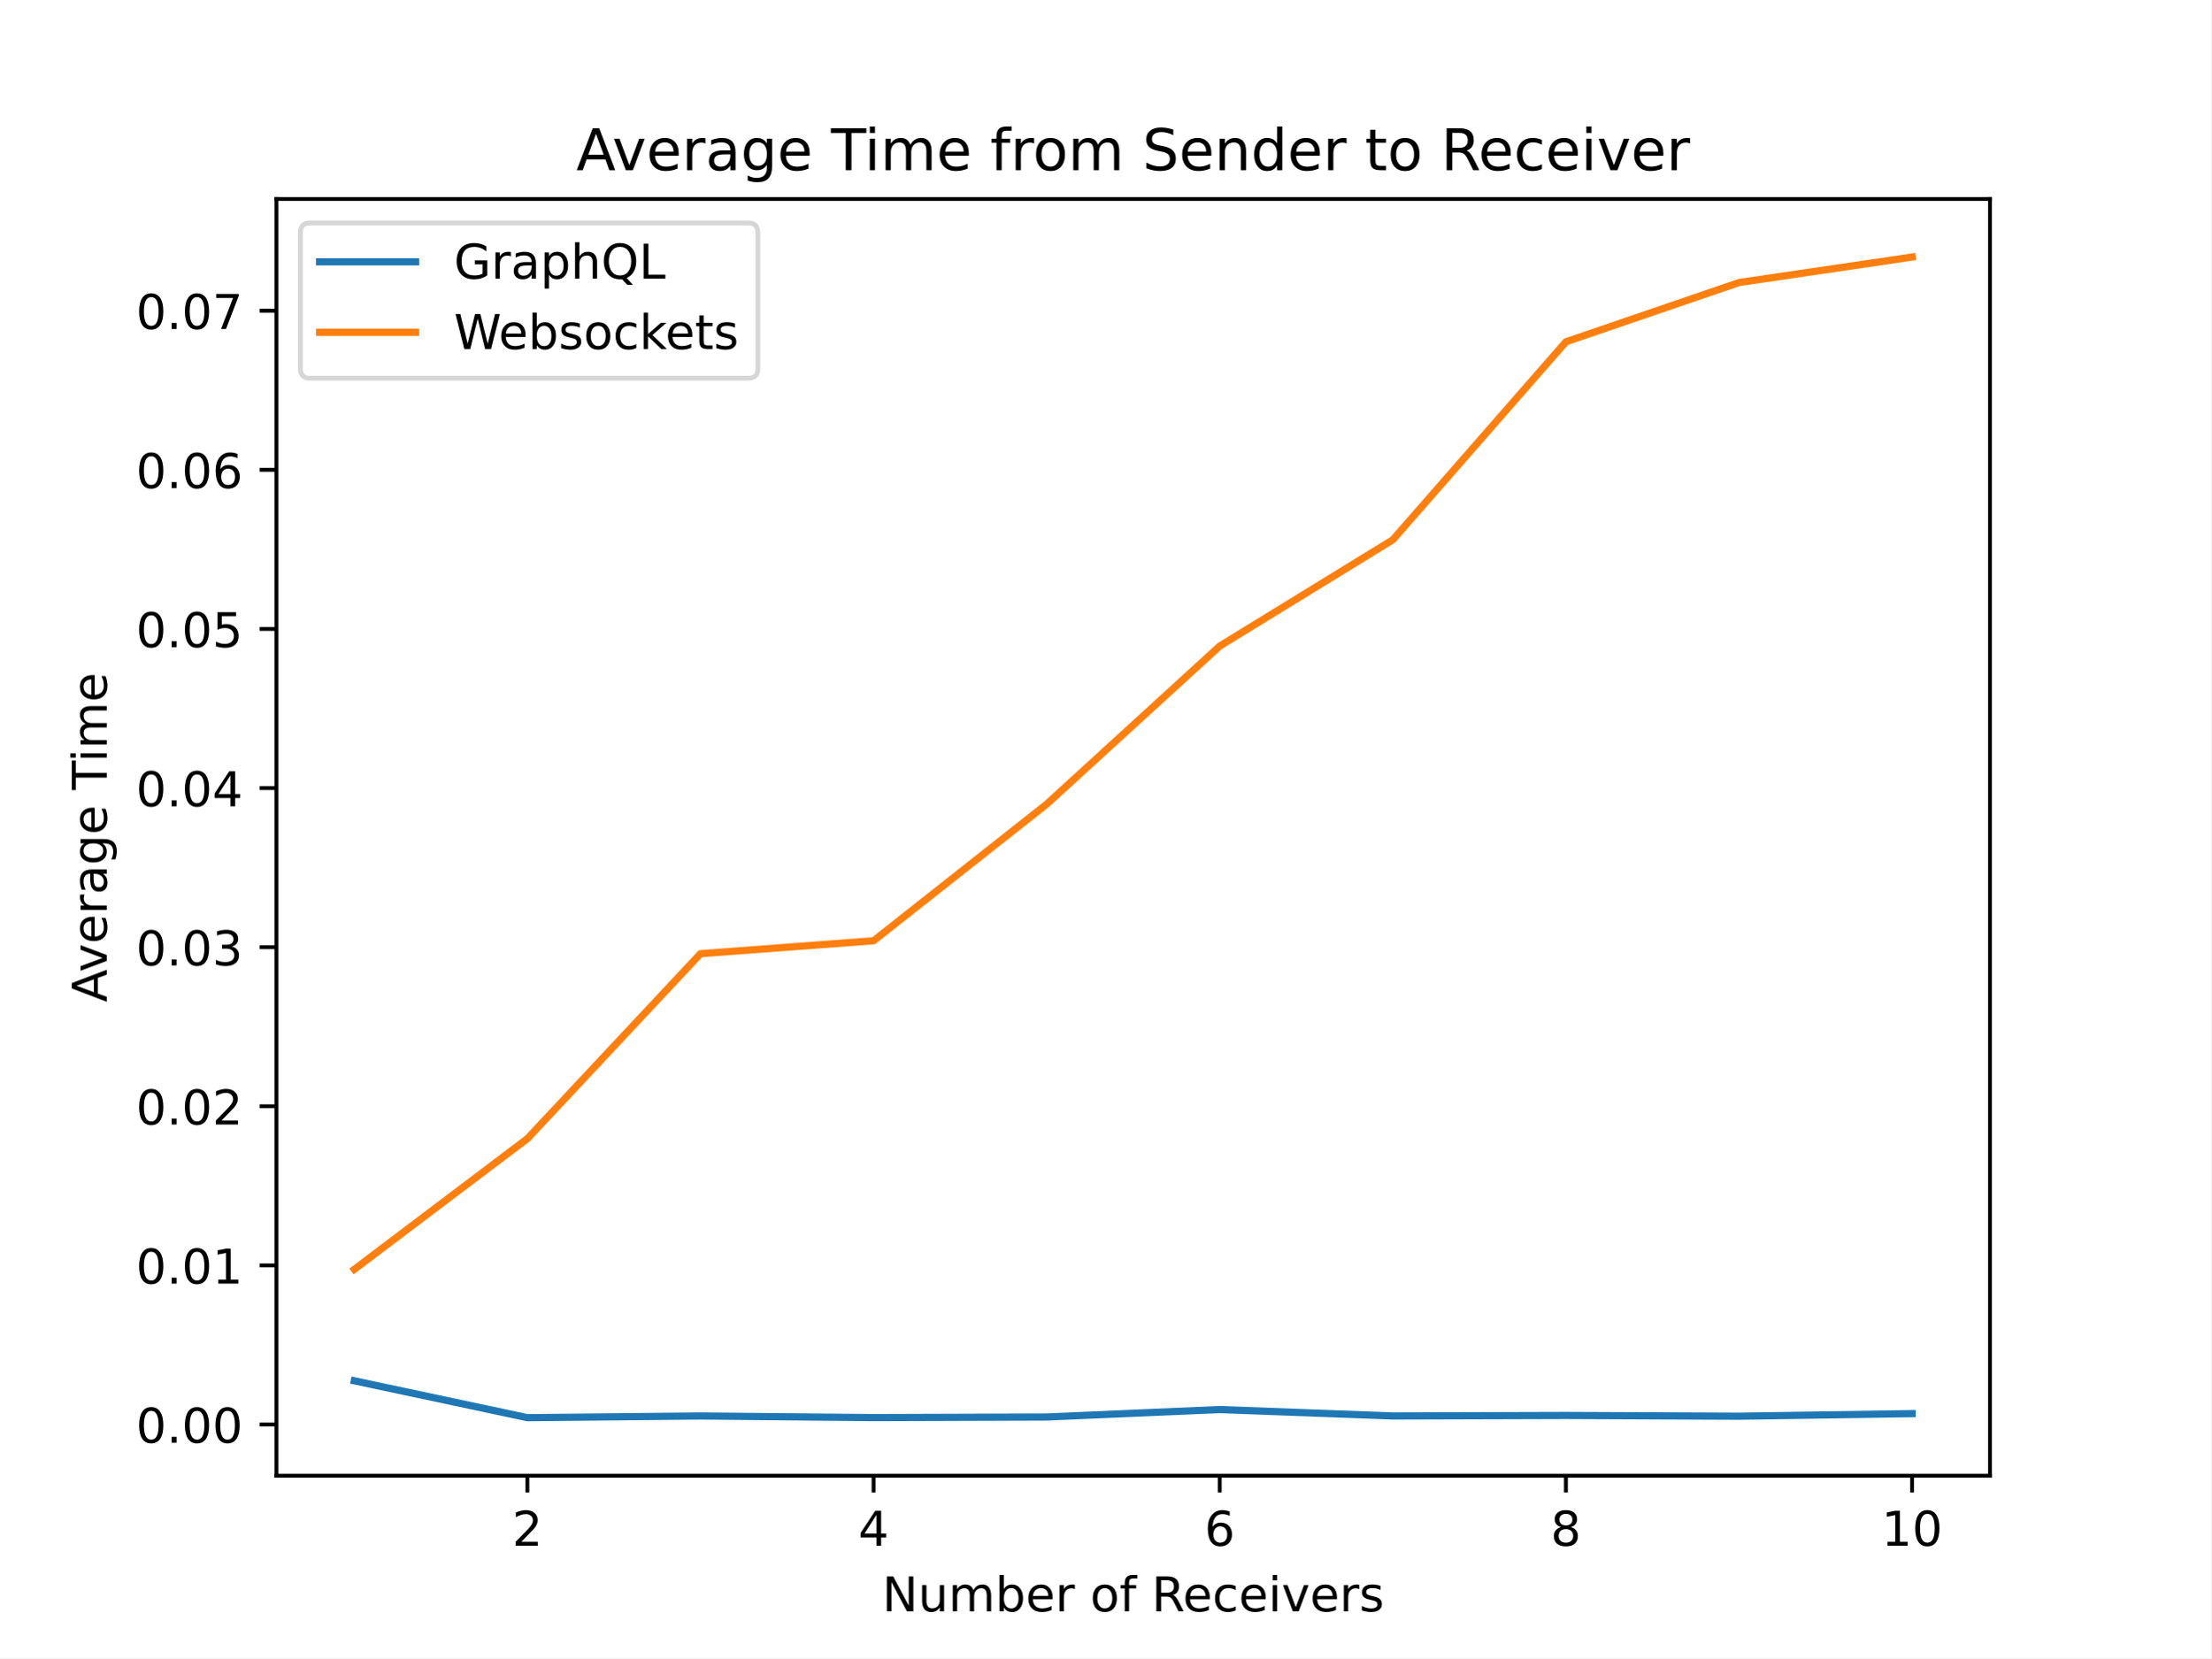
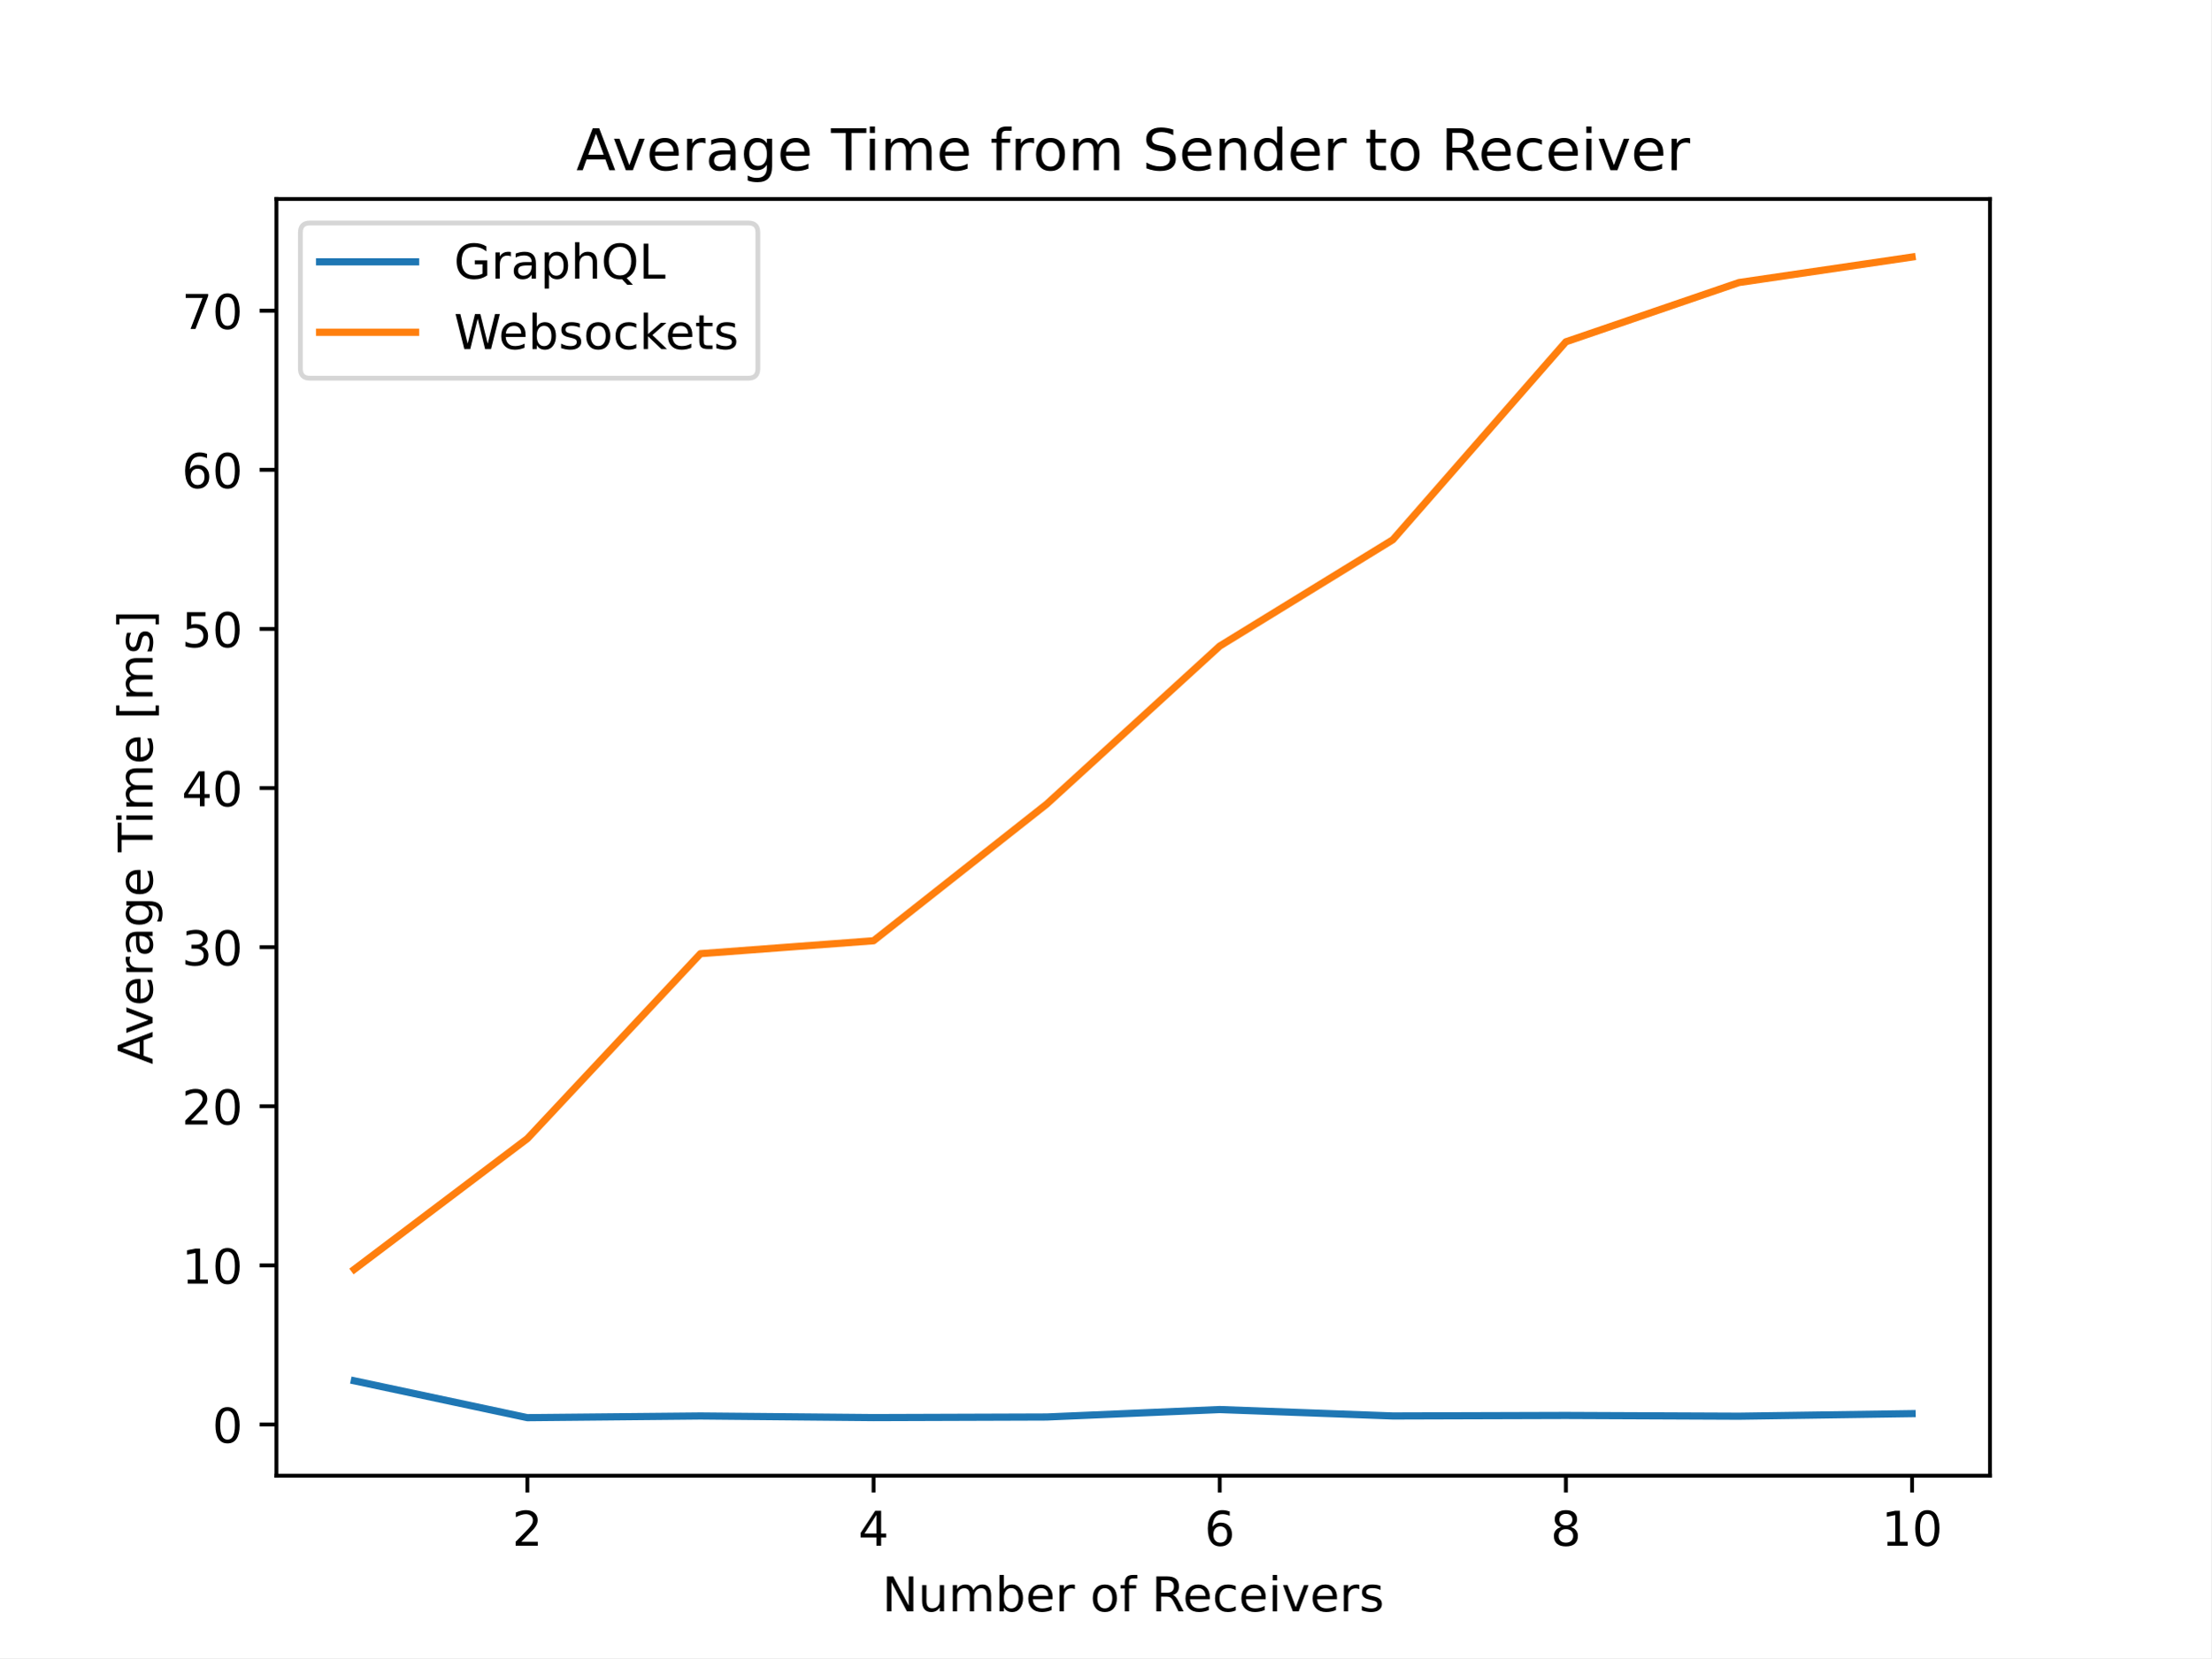
<svg xmlns="http://www.w3.org/2000/svg" xmlns:xlink="http://www.w3.org/1999/xlink" width="460.8pt" height="345.6pt" viewBox="0 0 460.8 345.6" version="1.1">
  <defs>
    <style type="text/css">*{stroke-linejoin: round; stroke-linecap: butt}</style>
  </defs>
  <g id="figure_1">
    <g id="patch_1">
      <path d="M 0 345.6  L 460.8 345.6  L 460.8 0  L 0 0  z " style="fill: #ffffff" />
    </g>
    <g id="axes_1">
      <g id="patch_2">
        <path d="M 57.6 307.584  L 414.72 307.584  L 414.72 41.472  L 57.6 41.472  z " style="fill: #ffffff" />
      </g>
      <g id="matplotlib.axis_1">
        <g id="xtick_1">
          <g id="line2d_1">
            <defs>
-               <path id="mc73bccdd18" d="M 0 0  L 0 3.5  " style="stroke: #000000; stroke-width: 0.8" />
-             </defs>
-             <g>
-               <use xlink:href="#mc73bccdd18" x="109.905" y="307.584" style="stroke: #000000; stroke-width: 0.8" />
+               <path id="m1cdda53392" d="M 0 0  L 0 3.5  " style="stroke: #000000; stroke-width: 0.8" />
+             </defs>
+             <g>
+               <use xlink:href="#m1cdda53392" x="109.905" y="307.584" style="stroke: #000000; stroke-width: 0.8" />
            </g>
          </g>
          <g id="text_1">
            <g transform="translate(106.7242 322.1824) scale(0.1 -0.1)">
              <defs>
                <path id="DejaVuSans-32" d="M 1228 531  L 3431 531  L 3431 0  L 469 0  L 469 531  Q 828 903 1448 1529  Q 2069 2156 2228 2338  Q 2531 2678 2651 2914  Q 2772 3150 2772 3378  Q 2772 3750 2511 3984  Q 2250 4219 1831 4219  Q 1534 4219 1204 4116  Q 875 4013 500 3803  L 500 4441  Q 881 4594 1212 4672  Q 1544 4750 1819 4750  Q 2544 4750 2975 4387  Q 3406 4025 3406 3419  Q 3406 3131 3298 2873  Q 3191 2616 2906 2266  Q 2828 2175 2409 1742  Q 1991 1309 1228 531  z " transform="scale(0.015625)" />
              </defs>
              <use xlink:href="#DejaVuSans-32" />
            </g>
          </g>
        </g>
        <g id="xtick_2">
          <g id="line2d_2">
            <g>
-               <use xlink:href="#mc73bccdd18" x="182.051" y="307.584" style="stroke: #000000; stroke-width: 0.8" />
+               <use xlink:href="#m1cdda53392" x="182.051" y="307.584" style="stroke: #000000; stroke-width: 0.8" />
            </g>
          </g>
          <g id="text_2">
            <g transform="translate(178.8697 322.1824) scale(0.1 -0.1)">
              <defs>
                <path id="DejaVuSans-34" d="M 2419 4116  L 825 1625  L 2419 1625  L 2419 4116  z M 2253 4666  L 3047 4666  L 3047 1625  L 3713 1625  L 3713 1100  L 3047 1100  L 3047 0  L 2419 0  L 2419 1100  L 313 1100  L 313 1709  L 2253 4666  z " transform="scale(0.015625)" />
              </defs>
              <use xlink:href="#DejaVuSans-34" />
            </g>
          </g>
        </g>
        <g id="xtick_3">
          <g id="line2d_3">
            <g>
-               <use xlink:href="#mc73bccdd18" x="254.196" y="307.584" style="stroke: #000000; stroke-width: 0.8" />
+               <use xlink:href="#m1cdda53392" x="254.196" y="307.584" style="stroke: #000000; stroke-width: 0.8" />
            </g>
          </g>
          <g id="text_3">
            <g transform="translate(251.0151 322.1824) scale(0.1 -0.1)">
              <defs>
                <path id="DejaVuSans-36" d="M 2113 2584  Q 1688 2584 1439 2293  Q 1191 2003 1191 1497  Q 1191 994 1439 701  Q 1688 409 2113 409  Q 2538 409 2786 701  Q 3034 994 3034 1497  Q 3034 2003 2786 2293  Q 2538 2584 2113 2584  z M 3366 4563  L 3366 3988  Q 3128 4100 2886 4159  Q 2644 4219 2406 4219  Q 1781 4219 1451 3797  Q 1122 3375 1075 2522  Q 1259 2794 1537 2939  Q 1816 3084 2150 3084  Q 2853 3084 3261 2657  Q 3669 2231 3669 1497  Q 3669 778 3244 343  Q 2819 -91 2113 -91  Q 1303 -91 875 529  Q 447 1150 447 2328  Q 447 3434 972 4092  Q 1497 4750 2381 4750  Q 2619 4750 2861 4703  Q 3103 4656 3366 4563  z " transform="scale(0.015625)" />
              </defs>
              <use xlink:href="#DejaVuSans-36" />
            </g>
          </g>
        </g>
        <g id="xtick_4">
          <g id="line2d_4">
            <g>
-               <use xlink:href="#mc73bccdd18" x="326.342" y="307.584" style="stroke: #000000; stroke-width: 0.8" />
+               <use xlink:href="#m1cdda53392" x="326.342" y="307.584" style="stroke: #000000; stroke-width: 0.8" />
            </g>
          </g>
          <g id="text_4">
            <g transform="translate(323.1606 322.1824) scale(0.1 -0.1)">
              <defs>
                <path id="DejaVuSans-38" d="M 2034 2216  Q 1584 2216 1326 1975  Q 1069 1734 1069 1313  Q 1069 891 1326 650  Q 1584 409 2034 409  Q 2484 409 2743 651  Q 3003 894 3003 1313  Q 3003 1734 2745 1975  Q 2488 2216 2034 2216  z M 1403 2484  Q 997 2584 770 2862  Q 544 3141 544 3541  Q 544 4100 942 4425  Q 1341 4750 2034 4750  Q 2731 4750 3128 4425  Q 3525 4100 3525 3541  Q 3525 3141 3298 2862  Q 3072 2584 2669 2484  Q 3125 2378 3379 2068  Q 3634 1759 3634 1313  Q 3634 634 3220 271  Q 2806 -91 2034 -91  Q 1263 -91 848 271  Q 434 634 434 1313  Q 434 1759 690 2068  Q 947 2378 1403 2484  z M 1172 3481  Q 1172 3119 1398 2916  Q 1625 2713 2034 2713  Q 2441 2713 2670 2916  Q 2900 3119 2900 3481  Q 2900 3844 2670 4047  Q 2441 4250 2034 4250  Q 1625 4250 1398 4047  Q 1172 3844 1172 3481  z " transform="scale(0.015625)" />
              </defs>
              <use xlink:href="#DejaVuSans-38" />
            </g>
          </g>
        </g>
        <g id="xtick_5">
          <g id="line2d_5">
            <g>
-               <use xlink:href="#mc73bccdd18" x="398.487" y="307.584" style="stroke: #000000; stroke-width: 0.8" />
+               <use xlink:href="#m1cdda53392" x="398.487" y="307.584" style="stroke: #000000; stroke-width: 0.8" />
            </g>
          </g>
          <g id="text_5">
            <g transform="translate(392.1248 322.1824) scale(0.1 -0.1)">
              <defs>
                <path id="DejaVuSans-31" d="M 794 531  L 1825 531  L 1825 4091  L 703 3866  L 703 4441  L 1819 4666  L 2450 4666  L 2450 531  L 3481 531  L 3481 0  L 794 0  L 794 531  z " transform="scale(0.015625)" />
                <path id="DejaVuSans-30" d="M 2034 4250  Q 1547 4250 1301 3770  Q 1056 3291 1056 2328  Q 1056 1369 1301 889  Q 1547 409 2034 409  Q 2525 409 2770 889  Q 3016 1369 3016 2328  Q 3016 3291 2770 3770  Q 2525 4250 2034 4250  z M 2034 4750  Q 2819 4750 3233 4129  Q 3647 3509 3647 2328  Q 3647 1150 3233 529  Q 2819 -91 2034 -91  Q 1250 -91 836 529  Q 422 1150 422 2328  Q 422 3509 836 4129  Q 1250 4750 2034 4750  z " transform="scale(0.015625)" />
              </defs>
              <use xlink:href="#DejaVuSans-31" />
              <use xlink:href="#DejaVuSans-30" x="63.623" />
            </g>
          </g>
        </g>
        <g id="text_6">
          <g transform="translate(183.8397 335.8606) scale(0.1 -0.1)">
            <defs>
              <path id="DejaVuSans-4e" d="M 628 4666  L 1478 4666  L 3547 763  L 3547 4666  L 4159 4666  L 4159 0  L 3309 0  L 1241 3903  L 1241 0  L 628 0  L 628 4666  z " transform="scale(0.015625)" />
              <path id="DejaVuSans-75" d="M 544 1381  L 544 3500  L 1119 3500  L 1119 1403  Q 1119 906 1312 657  Q 1506 409 1894 409  Q 2359 409 2629 706  Q 2900 1003 2900 1516  L 2900 3500  L 3475 3500  L 3475 0  L 2900 0  L 2900 538  Q 2691 219 2414 64  Q 2138 -91 1772 -91  Q 1169 -91 856 284  Q 544 659 544 1381  z M 1991 3584  L 1991 3584  z " transform="scale(0.015625)" />
              <path id="DejaVuSans-6d" d="M 3328 2828  Q 3544 3216 3844 3400  Q 4144 3584 4550 3584  Q 5097 3584 5394 3201  Q 5691 2819 5691 2113  L 5691 0  L 5113 0  L 5113 2094  Q 5113 2597 4934 2840  Q 4756 3084 4391 3084  Q 3944 3084 3684 2787  Q 3425 2491 3425 1978  L 3425 0  L 2847 0  L 2847 2094  Q 2847 2600 2669 2842  Q 2491 3084 2119 3084  Q 1678 3084 1418 2786  Q 1159 2488 1159 1978  L 1159 0  L 581 0  L 581 3500  L 1159 3500  L 1159 2956  Q 1356 3278 1631 3431  Q 1906 3584 2284 3584  Q 2666 3584 2933 3390  Q 3200 3197 3328 2828  z " transform="scale(0.015625)" />
              <path id="DejaVuSans-62" d="M 3116 1747  Q 3116 2381 2855 2742  Q 2594 3103 2138 3103  Q 1681 3103 1420 2742  Q 1159 2381 1159 1747  Q 1159 1113 1420 752  Q 1681 391 2138 391  Q 2594 391 2855 752  Q 3116 1113 3116 1747  z M 1159 2969  Q 1341 3281 1617 3432  Q 1894 3584 2278 3584  Q 2916 3584 3314 3078  Q 3713 2572 3713 1747  Q 3713 922 3314 415  Q 2916 -91 2278 -91  Q 1894 -91 1617 61  Q 1341 213 1159 525  L 1159 0  L 581 0  L 581 4863  L 1159 4863  L 1159 2969  z " transform="scale(0.015625)" />
              <path id="DejaVuSans-65" d="M 3597 1894  L 3597 1613  L 953 1613  Q 991 1019 1311 708  Q 1631 397 2203 397  Q 2534 397 2845 478  Q 3156 559 3463 722  L 3463 178  Q 3153 47 2828 -22  Q 2503 -91 2169 -91  Q 1331 -91 842 396  Q 353 884 353 1716  Q 353 2575 817 3079  Q 1281 3584 2069 3584  Q 2775 3584 3186 3129  Q 3597 2675 3597 1894  z M 3022 2063  Q 3016 2534 2758 2815  Q 2500 3097 2075 3097  Q 1594 3097 1305 2825  Q 1016 2553 972 2059  L 3022 2063  z " transform="scale(0.015625)" />
              <path id="DejaVuSans-72" d="M 2631 2963  Q 2534 3019 2420 3045  Q 2306 3072 2169 3072  Q 1681 3072 1420 2755  Q 1159 2438 1159 1844  L 1159 0  L 581 0  L 581 3500  L 1159 3500  L 1159 2956  Q 1341 3275 1631 3429  Q 1922 3584 2338 3584  Q 2397 3584 2469 3576  Q 2541 3569 2628 3553  L 2631 2963  z " transform="scale(0.015625)" />
              <path id="DejaVuSans-20" transform="scale(0.015625)" />
              <path id="DejaVuSans-6f" d="M 1959 3097  Q 1497 3097 1228 2736  Q 959 2375 959 1747  Q 959 1119 1226 758  Q 1494 397 1959 397  Q 2419 397 2687 759  Q 2956 1122 2956 1747  Q 2956 2369 2687 2733  Q 2419 3097 1959 3097  z M 1959 3584  Q 2709 3584 3137 3096  Q 3566 2609 3566 1747  Q 3566 888 3137 398  Q 2709 -91 1959 -91  Q 1206 -91 779 398  Q 353 888 353 1747  Q 353 2609 779 3096  Q 1206 3584 1959 3584  z " transform="scale(0.015625)" />
              <path id="DejaVuSans-66" d="M 2375 4863  L 2375 4384  L 1825 4384  Q 1516 4384 1395 4259  Q 1275 4134 1275 3809  L 1275 3500  L 2222 3500  L 2222 3053  L 1275 3053  L 1275 0  L 697 0  L 697 3053  L 147 3053  L 147 3500  L 697 3500  L 697 3744  Q 697 4328 969 4595  Q 1241 4863 1831 4863  L 2375 4863  z " transform="scale(0.015625)" />
              <path id="DejaVuSans-52" d="M 2841 2188  Q 3044 2119 3236 1894  Q 3428 1669 3622 1275  L 4263 0  L 3584 0  L 2988 1197  Q 2756 1666 2539 1819  Q 2322 1972 1947 1972  L 1259 1972  L 1259 0  L 628 0  L 628 4666  L 2053 4666  Q 2853 4666 3247 4331  Q 3641 3997 3641 3322  Q 3641 2881 3436 2590  Q 3231 2300 2841 2188  z M 1259 4147  L 1259 2491  L 2053 2491  Q 2509 2491 2742 2702  Q 2975 2913 2975 3322  Q 2975 3731 2742 3939  Q 2509 4147 2053 4147  L 1259 4147  z " transform="scale(0.015625)" />
              <path id="DejaVuSans-63" d="M 3122 3366  L 3122 2828  Q 2878 2963 2633 3030  Q 2388 3097 2138 3097  Q 1578 3097 1268 2742  Q 959 2388 959 1747  Q 959 1106 1268 751  Q 1578 397 2138 397  Q 2388 397 2633 464  Q 2878 531 3122 666  L 3122 134  Q 2881 22 2623 -34  Q 2366 -91 2075 -91  Q 1284 -91 818 406  Q 353 903 353 1747  Q 353 2603 823 3093  Q 1294 3584 2113 3584  Q 2378 3584 2631 3529  Q 2884 3475 3122 3366  z " transform="scale(0.015625)" />
              <path id="DejaVuSans-69" d="M 603 3500  L 1178 3500  L 1178 0  L 603 0  L 603 3500  z M 603 4863  L 1178 4863  L 1178 4134  L 603 4134  L 603 4863  z " transform="scale(0.015625)" />
              <path id="DejaVuSans-76" d="M 191 3500  L 800 3500  L 1894 563  L 2988 3500  L 3597 3500  L 2284 0  L 1503 0  L 191 3500  z " transform="scale(0.015625)" />
              <path id="DejaVuSans-73" d="M 2834 3397  L 2834 2853  Q 2591 2978 2328 3040  Q 2066 3103 1784 3103  Q 1356 3103 1142 2972  Q 928 2841 928 2578  Q 928 2378 1081 2264  Q 1234 2150 1697 2047  L 1894 2003  Q 2506 1872 2764 1633  Q 3022 1394 3022 966  Q 3022 478 2636 193  Q 2250 -91 1575 -91  Q 1294 -91 989 -36  Q 684 19 347 128  L 347 722  Q 666 556 975 473  Q 1284 391 1588 391  Q 1994 391 2212 530  Q 2431 669 2431 922  Q 2431 1156 2273 1281  Q 2116 1406 1581 1522  L 1381 1569  Q 847 1681 609 1914  Q 372 2147 372 2553  Q 372 3047 722 3315  Q 1072 3584 1716 3584  Q 2034 3584 2315 3537  Q 2597 3491 2834 3397  z " transform="scale(0.015625)" />
            </defs>
            <use xlink:href="#DejaVuSans-4e" />
            <use xlink:href="#DejaVuSans-75" x="74.805" />
            <use xlink:href="#DejaVuSans-6d" x="138.184" />
            <use xlink:href="#DejaVuSans-62" x="235.596" />
            <use xlink:href="#DejaVuSans-65" x="299.072" />
            <use xlink:href="#DejaVuSans-72" x="360.596" />
            <use xlink:href="#DejaVuSans-20" x="401.709" />
            <use xlink:href="#DejaVuSans-6f" x="433.496" />
            <use xlink:href="#DejaVuSans-66" x="494.678" />
            <use xlink:href="#DejaVuSans-20" x="529.883" />
            <use xlink:href="#DejaVuSans-52" x="561.67" />
            <use xlink:href="#DejaVuSans-65" x="626.652" />
            <use xlink:href="#DejaVuSans-63" x="688.176" />
            <use xlink:href="#DejaVuSans-65" x="743.156" />
            <use xlink:href="#DejaVuSans-69" x="804.68" />
            <use xlink:href="#DejaVuSans-76" x="832.463" />
            <use xlink:href="#DejaVuSans-65" x="891.643" />
            <use xlink:href="#DejaVuSans-72" x="953.166" />
            <use xlink:href="#DejaVuSans-73" x="994.279" />
          </g>
        </g>
      </g>
      <g id="matplotlib.axis_2">
        <g id="ytick_1">
          <g id="line2d_6">
            <defs>
-               <path id="m6dca1bcc1c" d="M 0 0  L -3.5 0  " style="stroke: #000000; stroke-width: 0.8" />
-             </defs>
-             <g>
-               <use xlink:href="#m6dca1bcc1c" x="57.6" y="296.914" style="stroke: #000000; stroke-width: 0.8" />
+               <path id="m1e24d7c01e" d="M 0 0  L -3.5 0  " style="stroke: #000000; stroke-width: 0.8" />
+             </defs>
+             <g>
+               <use xlink:href="#m1e24d7c01e" x="57.6" y="296.914" style="stroke: #000000; stroke-width: 0.8" />
            </g>
          </g>
          <g id="text_7">
-             <g transform="translate(28.33438 300.7133) scale(0.1 -0.1)">
-               <defs>
-                 <path id="DejaVuSans-2e" d="M 684 794  L 1344 794  L 1344 0  L 684 0  L 684 794  z " transform="scale(0.015625)" />
-               </defs>
+             <g transform="translate(44.2375 300.7133) scale(0.1 -0.1)">
              <use xlink:href="#DejaVuSans-30" />
-               <use xlink:href="#DejaVuSans-2e" x="63.623" />
-               <use xlink:href="#DejaVuSans-30" x="95.41" />
-               <use xlink:href="#DejaVuSans-30" x="159.033" />
            </g>
          </g>
        </g>
        <g id="ytick_2">
          <g id="line2d_7">
            <g>
-               <use xlink:href="#m6dca1bcc1c" x="57.6" y="263.749" style="stroke: #000000; stroke-width: 0.8" />
+               <use xlink:href="#m1e24d7c01e" x="57.6" y="263.749" style="stroke: #000000; stroke-width: 0.8" />
            </g>
          </g>
          <g id="text_8">
-             <g transform="translate(28.33438 267.548) scale(0.1 -0.1)">
-               <use xlink:href="#DejaVuSans-30" />
-               <use xlink:href="#DejaVuSans-2e" x="63.623" />
-               <use xlink:href="#DejaVuSans-30" x="95.41" />
-               <use xlink:href="#DejaVuSans-31" x="159.033" />
+             <g transform="translate(37.875 267.548) scale(0.1 -0.1)">
+               <use xlink:href="#DejaVuSans-31" />
+               <use xlink:href="#DejaVuSans-30" x="63.623" />
            </g>
          </g>
        </g>
        <g id="ytick_3">
          <g id="line2d_8">
            <g>
-               <use xlink:href="#m6dca1bcc1c" x="57.6" y="230.583" style="stroke: #000000; stroke-width: 0.8" />
+               <use xlink:href="#m1e24d7c01e" x="57.6" y="230.583" style="stroke: #000000; stroke-width: 0.8" />
            </g>
          </g>
          <g id="text_9">
-             <g transform="translate(28.33438 234.3827) scale(0.1 -0.1)">
-               <use xlink:href="#DejaVuSans-30" />
-               <use xlink:href="#DejaVuSans-2e" x="63.623" />
-               <use xlink:href="#DejaVuSans-30" x="95.41" />
-               <use xlink:href="#DejaVuSans-32" x="159.033" />
+             <g transform="translate(37.875 234.3827) scale(0.1 -0.1)">
+               <use xlink:href="#DejaVuSans-32" />
+               <use xlink:href="#DejaVuSans-30" x="63.623" />
            </g>
          </g>
        </g>
        <g id="ytick_4">
          <g id="line2d_9">
            <g>
-               <use xlink:href="#m6dca1bcc1c" x="57.6" y="197.418" style="stroke: #000000; stroke-width: 0.8" />
+               <use xlink:href="#m1e24d7c01e" x="57.6" y="197.418" style="stroke: #000000; stroke-width: 0.8" />
            </g>
          </g>
          <g id="text_10">
-             <g transform="translate(28.33438 201.2174) scale(0.1 -0.1)">
+             <g transform="translate(37.875 201.2174) scale(0.1 -0.1)">
              <defs>
                <path id="DejaVuSans-33" d="M 2597 2516  Q 3050 2419 3304 2112  Q 3559 1806 3559 1356  Q 3559 666 3084 287  Q 2609 -91 1734 -91  Q 1441 -91 1130 -33  Q 819 25 488 141  L 488 750  Q 750 597 1062 519  Q 1375 441 1716 441  Q 2309 441 2620 675  Q 2931 909 2931 1356  Q 2931 1769 2642 2001  Q 2353 2234 1838 2234  L 1294 2234  L 1294 2753  L 1863 2753  Q 2328 2753 2575 2939  Q 2822 3125 2822 3475  Q 2822 3834 2567 4026  Q 2313 4219 1838 4219  Q 1578 4219 1281 4162  Q 984 4106 628 3988  L 628 4550  Q 988 4650 1302 4700  Q 1616 4750 1894 4750  Q 2613 4750 3031 4423  Q 3450 4097 3450 3541  Q 3450 3153 3228 2886  Q 3006 2619 2597 2516  z " transform="scale(0.015625)" />
              </defs>
-               <use xlink:href="#DejaVuSans-30" />
-               <use xlink:href="#DejaVuSans-2e" x="63.623" />
-               <use xlink:href="#DejaVuSans-30" x="95.41" />
-               <use xlink:href="#DejaVuSans-33" x="159.033" />
+               <use xlink:href="#DejaVuSans-33" />
+               <use xlink:href="#DejaVuSans-30" x="63.623" />
            </g>
          </g>
        </g>
        <g id="ytick_5">
          <g id="line2d_10">
            <g>
-               <use xlink:href="#m6dca1bcc1c" x="57.6" y="164.253" style="stroke: #000000; stroke-width: 0.8" />
+               <use xlink:href="#m1e24d7c01e" x="57.6" y="164.253" style="stroke: #000000; stroke-width: 0.8" />
            </g>
          </g>
          <g id="text_11">
-             <g transform="translate(28.33438 168.0521) scale(0.1 -0.1)">
-               <use xlink:href="#DejaVuSans-30" />
-               <use xlink:href="#DejaVuSans-2e" x="63.623" />
-               <use xlink:href="#DejaVuSans-30" x="95.41" />
-               <use xlink:href="#DejaVuSans-34" x="159.033" />
+             <g transform="translate(37.875 168.0521) scale(0.1 -0.1)">
+               <use xlink:href="#DejaVuSans-34" />
+               <use xlink:href="#DejaVuSans-30" x="63.623" />
            </g>
          </g>
        </g>
        <g id="ytick_6">
          <g id="line2d_11">
            <g>
-               <use xlink:href="#m6dca1bcc1c" x="57.6" y="131.088" style="stroke: #000000; stroke-width: 0.8" />
+               <use xlink:href="#m1e24d7c01e" x="57.6" y="131.088" style="stroke: #000000; stroke-width: 0.8" />
            </g>
          </g>
          <g id="text_12">
-             <g transform="translate(28.33438 134.8868) scale(0.1 -0.1)">
+             <g transform="translate(37.875 134.8868) scale(0.1 -0.1)">
              <defs>
                <path id="DejaVuSans-35" d="M 691 4666  L 3169 4666  L 3169 4134  L 1269 4134  L 1269 2991  Q 1406 3038 1543 3061  Q 1681 3084 1819 3084  Q 2600 3084 3056 2656  Q 3513 2228 3513 1497  Q 3513 744 3044 326  Q 2575 -91 1722 -91  Q 1428 -91 1123 -41  Q 819 9 494 109  L 494 744  Q 775 591 1075 516  Q 1375 441 1709 441  Q 2250 441 2565 725  Q 2881 1009 2881 1497  Q 2881 1984 2565 2268  Q 2250 2553 1709 2553  Q 1456 2553 1204 2497  Q 953 2441 691 2322  L 691 4666  z " transform="scale(0.015625)" />
              </defs>
-               <use xlink:href="#DejaVuSans-30" />
-               <use xlink:href="#DejaVuSans-2e" x="63.623" />
-               <use xlink:href="#DejaVuSans-30" x="95.41" />
-               <use xlink:href="#DejaVuSans-35" x="159.033" />
+               <use xlink:href="#DejaVuSans-35" />
+               <use xlink:href="#DejaVuSans-30" x="63.623" />
            </g>
          </g>
        </g>
        <g id="ytick_7">
          <g id="line2d_12">
            <g>
-               <use xlink:href="#m6dca1bcc1c" x="57.6" y="97.922" style="stroke: #000000; stroke-width: 0.8" />
+               <use xlink:href="#m1e24d7c01e" x="57.6" y="97.922" style="stroke: #000000; stroke-width: 0.8" />
            </g>
          </g>
          <g id="text_13">
-             <g transform="translate(28.33438 101.7215) scale(0.1 -0.1)">
-               <use xlink:href="#DejaVuSans-30" />
-               <use xlink:href="#DejaVuSans-2e" x="63.623" />
-               <use xlink:href="#DejaVuSans-30" x="95.41" />
-               <use xlink:href="#DejaVuSans-36" x="159.033" />
+             <g transform="translate(37.875 101.7215) scale(0.1 -0.1)">
+               <use xlink:href="#DejaVuSans-36" />
+               <use xlink:href="#DejaVuSans-30" x="63.623" />
            </g>
          </g>
        </g>
        <g id="ytick_8">
          <g id="line2d_13">
            <g>
-               <use xlink:href="#m6dca1bcc1c" x="57.6" y="64.757" style="stroke: #000000; stroke-width: 0.8" />
+               <use xlink:href="#m1e24d7c01e" x="57.6" y="64.757" style="stroke: #000000; stroke-width: 0.8" />
            </g>
          </g>
          <g id="text_14">
-             <g transform="translate(28.33438 68.5562) scale(0.1 -0.1)">
+             <g transform="translate(37.875 68.5562) scale(0.1 -0.1)">
              <defs>
                <path id="DejaVuSans-37" d="M 525 4666  L 3525 4666  L 3525 4397  L 1831 0  L 1172 0  L 2766 4134  L 525 4134  L 525 4666  z " transform="scale(0.015625)" />
              </defs>
-               <use xlink:href="#DejaVuSans-30" />
-               <use xlink:href="#DejaVuSans-2e" x="63.623" />
-               <use xlink:href="#DejaVuSans-30" x="95.41" />
-               <use xlink:href="#DejaVuSans-37" x="159.033" />
+               <use xlink:href="#DejaVuSans-37" />
+               <use xlink:href="#DejaVuSans-30" x="63.623" />
            </g>
          </g>
        </g>
        <g id="text_15">
-           <g transform="translate(22.25469 208.8835) rotate(-90) scale(0.1 -0.1)">
+           <g transform="translate(31.79531 221.8491) rotate(-90) scale(0.1 -0.1)">
            <defs>
              <path id="DejaVuSans-41" d="M 2188 4044  L 1331 1722  L 3047 1722  L 2188 4044  z M 1831 4666  L 2547 4666  L 4325 0  L 3669 0  L 3244 1197  L 1141 1197  L 716 0  L 50 0  L 1831 4666  z " transform="scale(0.015625)" />
              <path id="DejaVuSans-61" d="M 2194 1759  Q 1497 1759 1228 1600  Q 959 1441 959 1056  Q 959 750 1161 570  Q 1363 391 1709 391  Q 2188 391 2477 730  Q 2766 1069 2766 1631  L 2766 1759  L 2194 1759  z M 3341 1997  L 3341 0  L 2766 0  L 2766 531  Q 2569 213 2275 61  Q 1981 -91 1556 -91  Q 1019 -91 701 211  Q 384 513 384 1019  Q 384 1609 779 1909  Q 1175 2209 1959 2209  L 2766 2209  L 2766 2266  Q 2766 2663 2505 2880  Q 2244 3097 1772 3097  Q 1472 3097 1187 3025  Q 903 2953 641 2809  L 641 3341  Q 956 3463 1253 3523  Q 1550 3584 1831 3584  Q 2591 3584 2966 3190  Q 3341 2797 3341 1997  z " transform="scale(0.015625)" />
              <path id="DejaVuSans-67" d="M 2906 1791  Q 2906 2416 2648 2759  Q 2391 3103 1925 3103  Q 1463 3103 1205 2759  Q 947 2416 947 1791  Q 947 1169 1205 825  Q 1463 481 1925 481  Q 2391 481 2648 825  Q 2906 1169 2906 1791  z M 3481 434  Q 3481 -459 3084 -895  Q 2688 -1331 1869 -1331  Q 1566 -1331 1297 -1286  Q 1028 -1241 775 -1147  L 775 -588  Q 1028 -725 1275 -790  Q 1522 -856 1778 -856  Q 2344 -856 2625 -561  Q 2906 -266 2906 331  L 2906 616  Q 2728 306 2450 153  Q 2172 0 1784 0  Q 1141 0 747 490  Q 353 981 353 1791  Q 353 2603 747 3093  Q 1141 3584 1784 3584  Q 2172 3584 2450 3431  Q 2728 3278 2906 2969  L 2906 3500  L 3481 3500  L 3481 434  z " transform="scale(0.015625)" />
              <path id="DejaVuSans-54" d="M -19 4666  L 3928 4666  L 3928 4134  L 2272 4134  L 2272 0  L 1638 0  L 1638 4134  L -19 4134  L -19 4666  z " transform="scale(0.015625)" />
+               <path id="DejaVuSans-5b" d="M 550 4863  L 1875 4863  L 1875 4416  L 1125 4416  L 1125 -397  L 1875 -397  L 1875 -844  L 550 -844  L 550 4863  z " transform="scale(0.015625)" />
+               <path id="DejaVuSans-5d" d="M 1947 4863  L 1947 -844  L 622 -844  L 622 -397  L 1369 -397  L 1369 4416  L 622 4416  L 622 4863  L 1947 4863  z " transform="scale(0.015625)" />
            </defs>
            <use xlink:href="#DejaVuSans-41" />
            <use xlink:href="#DejaVuSans-76" x="62.533" />
            <use xlink:href="#DejaVuSans-65" x="121.713" />
            <use xlink:href="#DejaVuSans-72" x="183.236" />
            <use xlink:href="#DejaVuSans-61" x="224.35" />
            <use xlink:href="#DejaVuSans-67" x="285.629" />
            <use xlink:href="#DejaVuSans-65" x="349.105" />
            <use xlink:href="#DejaVuSans-20" x="410.629" />
            <use xlink:href="#DejaVuSans-54" x="442.416" />
            <use xlink:href="#DejaVuSans-69" x="500.375" />
            <use xlink:href="#DejaVuSans-6d" x="528.158" />
            <use xlink:href="#DejaVuSans-65" x="625.57" />
+             <use xlink:href="#DejaVuSans-20" x="687.094" />
+             <use xlink:href="#DejaVuSans-5b" x="718.881" />
+             <use xlink:href="#DejaVuSans-6d" x="757.895" />
+             <use xlink:href="#DejaVuSans-73" x="855.307" />
+             <use xlink:href="#DejaVuSans-5d" x="907.406" />
          </g>
        </g>
      </g>
      <g id="line2d_14">
-         <path d="M 73.833 287.804  L 109.905 295.488  L 145.978 295.134  L 182.051 295.471  L 218.124 295.346  L 254.196 293.795  L 290.269 295.134  L 326.342 295.025  L 362.415 295.184  L 398.487 294.646  " clip-path="url(#p2b1317a1e2)" style="fill: none; stroke: #1f77b4; stroke-width: 1.5; stroke-linecap: square" />
+         <path d="M 73.833 287.804  L 109.905 295.488  L 145.978 295.134  L 182.051 295.471  L 218.124 295.346  L 254.196 293.795  L 290.269 295.134  L 326.342 295.025  L 362.415 295.184  L 398.487 294.646  " clip-path="url(#p5e1d617d9b)" style="fill: none; stroke: #1f77b4; stroke-width: 1.5; stroke-linecap: square" />
      </g>
      <g id="line2d_15">
-         <path d="M 73.833 264.571  L 109.905 237.321  L 145.978 198.775  L 182.051 196.082  L 218.124 167.609  L 254.196 134.656  L 290.269 112.5  L 326.342 71.235  L 362.415 58.883  L 398.487 53.568  " clip-path="url(#p2b1317a1e2)" style="fill: none; stroke: #ff7f0e; stroke-width: 1.5; stroke-linecap: square" />
+         <path d="M 73.833 264.571  L 109.905 237.321  L 145.978 198.775  L 182.051 196.082  L 218.124 167.609  L 254.196 134.656  L 290.269 112.5  L 326.342 71.235  L 362.415 58.883  L 398.487 53.568  " clip-path="url(#p5e1d617d9b)" style="fill: none; stroke: #ff7f0e; stroke-width: 1.5; stroke-linecap: square" />
      </g>
      <g id="patch_3">
        <path d="M 57.6 307.584  L 57.6 41.472  " style="fill: none; stroke: #000000; stroke-width: 0.8; stroke-linejoin: miter; stroke-linecap: square" />
      </g>
      <g id="patch_4">
        <path d="M 414.72 307.584  L 414.72 41.472  " style="fill: none; stroke: #000000; stroke-width: 0.8; stroke-linejoin: miter; stroke-linecap: square" />
      </g>
      <g id="patch_5">
        <path d="M 57.6 307.584  L 414.72 307.584  " style="fill: none; stroke: #000000; stroke-width: 0.8; stroke-linejoin: miter; stroke-linecap: square" />
      </g>
      <g id="patch_6">
        <path d="M 57.6 41.472  L 414.72 41.472  " style="fill: none; stroke: #000000; stroke-width: 0.8; stroke-linejoin: miter; stroke-linecap: square" />
      </g>
      <g id="text_16">
        <g transform="translate(120.0938 35.472) scale(0.12 -0.12)">
          <defs>
            <path id="DejaVuSans-53" d="M 3425 4513  L 3425 3897  Q 3066 4069 2747 4153  Q 2428 4238 2131 4238  Q 1616 4238 1336 4038  Q 1056 3838 1056 3469  Q 1056 3159 1242 3001  Q 1428 2844 1947 2747  L 2328 2669  Q 3034 2534 3370 2195  Q 3706 1856 3706 1288  Q 3706 609 3251 259  Q 2797 -91 1919 -91  Q 1588 -91 1214 -16  Q 841 59 441 206  L 441 856  Q 825 641 1194 531  Q 1563 422 1919 422  Q 2459 422 2753 634  Q 3047 847 3047 1241  Q 3047 1584 2836 1778  Q 2625 1972 2144 2069  L 1759 2144  Q 1053 2284 737 2584  Q 422 2884 422 3419  Q 422 4038 858 4394  Q 1294 4750 2059 4750  Q 2388 4750 2728 4690  Q 3069 4631 3425 4513  z " transform="scale(0.015625)" />
            <path id="DejaVuSans-6e" d="M 3513 2113  L 3513 0  L 2938 0  L 2938 2094  Q 2938 2591 2744 2837  Q 2550 3084 2163 3084  Q 1697 3084 1428 2787  Q 1159 2491 1159 1978  L 1159 0  L 581 0  L 581 3500  L 1159 3500  L 1159 2956  Q 1366 3272 1645 3428  Q 1925 3584 2291 3584  Q 2894 3584 3203 3211  Q 3513 2838 3513 2113  z " transform="scale(0.015625)" />
            <path id="DejaVuSans-64" d="M 2906 2969  L 2906 4863  L 3481 4863  L 3481 0  L 2906 0  L 2906 525  Q 2725 213 2448 61  Q 2172 -91 1784 -91  Q 1150 -91 751 415  Q 353 922 353 1747  Q 353 2572 751 3078  Q 1150 3584 1784 3584  Q 2172 3584 2448 3432  Q 2725 3281 2906 2969  z M 947 1747  Q 947 1113 1208 752  Q 1469 391 1925 391  Q 2381 391 2643 752  Q 2906 1113 2906 1747  Q 2906 2381 2643 2742  Q 2381 3103 1925 3103  Q 1469 3103 1208 2742  Q 947 2381 947 1747  z " transform="scale(0.015625)" />
            <path id="DejaVuSans-74" d="M 1172 4494  L 1172 3500  L 2356 3500  L 2356 3053  L 1172 3053  L 1172 1153  Q 1172 725 1289 603  Q 1406 481 1766 481  L 2356 481  L 2356 0  L 1766 0  Q 1100 0 847 248  Q 594 497 594 1153  L 594 3053  L 172 3053  L 172 3500  L 594 3500  L 594 4494  L 1172 4494  z " transform="scale(0.015625)" />
          </defs>
          <use xlink:href="#DejaVuSans-41" />
          <use xlink:href="#DejaVuSans-76" x="62.533" />
          <use xlink:href="#DejaVuSans-65" x="121.713" />
          <use xlink:href="#DejaVuSans-72" x="183.236" />
          <use xlink:href="#DejaVuSans-61" x="224.35" />
          <use xlink:href="#DejaVuSans-67" x="285.629" />
          <use xlink:href="#DejaVuSans-65" x="349.105" />
          <use xlink:href="#DejaVuSans-20" x="410.629" />
          <use xlink:href="#DejaVuSans-54" x="442.416" />
          <use xlink:href="#DejaVuSans-69" x="500.375" />
          <use xlink:href="#DejaVuSans-6d" x="528.158" />
          <use xlink:href="#DejaVuSans-65" x="625.57" />
          <use xlink:href="#DejaVuSans-20" x="687.094" />
          <use xlink:href="#DejaVuSans-66" x="718.881" />
          <use xlink:href="#DejaVuSans-72" x="754.086" />
          <use xlink:href="#DejaVuSans-6f" x="792.949" />
          <use xlink:href="#DejaVuSans-6d" x="854.131" />
          <use xlink:href="#DejaVuSans-20" x="951.543" />
          <use xlink:href="#DejaVuSans-53" x="983.33" />
          <use xlink:href="#DejaVuSans-65" x="1046.807" />
          <use xlink:href="#DejaVuSans-6e" x="1108.33" />
          <use xlink:href="#DejaVuSans-64" x="1171.709" />
          <use xlink:href="#DejaVuSans-65" x="1235.186" />
          <use xlink:href="#DejaVuSans-72" x="1296.709" />
          <use xlink:href="#DejaVuSans-20" x="1337.822" />
          <use xlink:href="#DejaVuSans-74" x="1369.609" />
          <use xlink:href="#DejaVuSans-6f" x="1408.818" />
          <use xlink:href="#DejaVuSans-20" x="1470" />
          <use xlink:href="#DejaVuSans-52" x="1501.787" />
          <use xlink:href="#DejaVuSans-65" x="1566.77" />
          <use xlink:href="#DejaVuSans-63" x="1628.293" />
          <use xlink:href="#DejaVuSans-65" x="1683.273" />
          <use xlink:href="#DejaVuSans-69" x="1744.797" />
          <use xlink:href="#DejaVuSans-76" x="1772.58" />
          <use xlink:href="#DejaVuSans-65" x="1831.76" />
          <use xlink:href="#DejaVuSans-72" x="1893.283" />
        </g>
      </g>
      <g id="legend_1">
        <g id="patch_7">
          <path d="M 64.6 78.828  L 155.939 78.828  Q 157.939 78.828 157.939 76.828  L 157.939 48.472  Q 157.939 46.472 155.939 46.472  L 64.6 46.472  Q 62.6 46.472 62.6 48.472  L 62.6 76.828  Q 62.6 78.828 64.6 78.828  z " style="fill: #ffffff; opacity: 0.8; stroke: #cccccc; stroke-linejoin: miter" />
        </g>
        <g id="line2d_16">
          <path d="M 66.6 54.57  L 76.6 54.57  L 86.6 54.57  " style="fill: none; stroke: #1f77b4; stroke-width: 1.5; stroke-linecap: square" />
        </g>
        <g id="text_17">
          <g transform="translate(94.6 58.07044) scale(0.1 -0.1)">
            <defs>
              <path id="DejaVuSans-47" d="M 3809 666  L 3809 1919  L 2778 1919  L 2778 2438  L 4434 2438  L 4434 434  Q 4069 175 3628 42  Q 3188 -91 2688 -91  Q 1594 -91 976 548  Q 359 1188 359 2328  Q 359 3472 976 4111  Q 1594 4750 2688 4750  Q 3144 4750 3555 4637  Q 3966 4525 4313 4306  L 4313 3634  Q 3963 3931 3569 4081  Q 3175 4231 2741 4231  Q 1884 4231 1454 3753  Q 1025 3275 1025 2328  Q 1025 1384 1454 906  Q 1884 428 2741 428  Q 3075 428 3337 486  Q 3600 544 3809 666  z " transform="scale(0.015625)" />
              <path id="DejaVuSans-70" d="M 1159 525  L 1159 -1331  L 581 -1331  L 581 3500  L 1159 3500  L 1159 2969  Q 1341 3281 1617 3432  Q 1894 3584 2278 3584  Q 2916 3584 3314 3078  Q 3713 2572 3713 1747  Q 3713 922 3314 415  Q 2916 -91 2278 -91  Q 1894 -91 1617 61  Q 1341 213 1159 525  z M 3116 1747  Q 3116 2381 2855 2742  Q 2594 3103 2138 3103  Q 1681 3103 1420 2742  Q 1159 2381 1159 1747  Q 1159 1113 1420 752  Q 1681 391 2138 391  Q 2594 391 2855 752  Q 3116 1113 3116 1747  z " transform="scale(0.015625)" />
              <path id="DejaVuSans-68" d="M 3513 2113  L 3513 0  L 2938 0  L 2938 2094  Q 2938 2591 2744 2837  Q 2550 3084 2163 3084  Q 1697 3084 1428 2787  Q 1159 2491 1159 1978  L 1159 0  L 581 0  L 581 4863  L 1159 4863  L 1159 2956  Q 1366 3272 1645 3428  Q 1925 3584 2291 3584  Q 2894 3584 3203 3211  Q 3513 2838 3513 2113  z " transform="scale(0.015625)" />
              <path id="DejaVuSans-51" d="M 2522 4238  Q 1834 4238 1429 3725  Q 1025 3213 1025 2328  Q 1025 1447 1429 934  Q 1834 422 2522 422  Q 3209 422 3611 934  Q 4013 1447 4013 2328  Q 4013 3213 3611 3725  Q 3209 4238 2522 4238  z M 3406 84  L 4238 -825  L 3475 -825  L 2784 -78  Q 2681 -84 2626 -87  Q 2572 -91 2522 -91  Q 1538 -91 948 567  Q 359 1225 359 2328  Q 359 3434 948 4092  Q 1538 4750 2522 4750  Q 3503 4750 4090 4092  Q 4678 3434 4678 2328  Q 4678 1516 4351 937  Q 4025 359 3406 84  z " transform="scale(0.015625)" />
              <path id="DejaVuSans-4c" d="M 628 4666  L 1259 4666  L 1259 531  L 3531 531  L 3531 0  L 628 0  L 628 4666  z " transform="scale(0.015625)" />
            </defs>
            <use xlink:href="#DejaVuSans-47" />
            <use xlink:href="#DejaVuSans-72" x="77.49" />
            <use xlink:href="#DejaVuSans-61" x="118.604" />
            <use xlink:href="#DejaVuSans-70" x="179.883" />
            <use xlink:href="#DejaVuSans-68" x="243.359" />
            <use xlink:href="#DejaVuSans-51" x="306.738" />
            <use xlink:href="#DejaVuSans-4c" x="385.449" />
          </g>
        </g>
        <g id="line2d_17">
          <path d="M 66.6 69.249  L 76.6 69.249  L 86.6 69.249  " style="fill: none; stroke: #ff7f0e; stroke-width: 1.5; stroke-linecap: square" />
        </g>
        <g id="text_18">
          <g transform="translate(94.6 72.74856) scale(0.1 -0.1)">
            <defs>
              <path id="DejaVuSans-57" d="M 213 4666  L 850 4666  L 1831 722  L 2809 4666  L 3519 4666  L 4500 722  L 5478 4666  L 6119 4666  L 4947 0  L 4153 0  L 3169 4050  L 2175 0  L 1381 0  L 213 4666  z " transform="scale(0.015625)" />
              <path id="DejaVuSans-6b" d="M 581 4863  L 1159 4863  L 1159 1991  L 2875 3500  L 3609 3500  L 1753 1863  L 3688 0  L 2938 0  L 1159 1709  L 1159 0  L 581 0  L 581 4863  z " transform="scale(0.015625)" />
            </defs>
            <use xlink:href="#DejaVuSans-57" />
            <use xlink:href="#DejaVuSans-65" x="93.002" />
            <use xlink:href="#DejaVuSans-62" x="154.525" />
            <use xlink:href="#DejaVuSans-73" x="218.002" />
            <use xlink:href="#DejaVuSans-6f" x="270.102" />
            <use xlink:href="#DejaVuSans-63" x="331.283" />
            <use xlink:href="#DejaVuSans-6b" x="386.264" />
            <use xlink:href="#DejaVuSans-65" x="440.549" />
            <use xlink:href="#DejaVuSans-74" x="502.072" />
            <use xlink:href="#DejaVuSans-73" x="541.281" />
          </g>
        </g>
      </g>
    </g>
  </g>
  <defs>
-     <clipPath id="p2b1317a1e2">
+     <clipPath id="p5e1d617d9b">
      <rect x="57.6" y="41.472" width="357.12" height="266.112" />
    </clipPath>
  </defs>
</svg>
